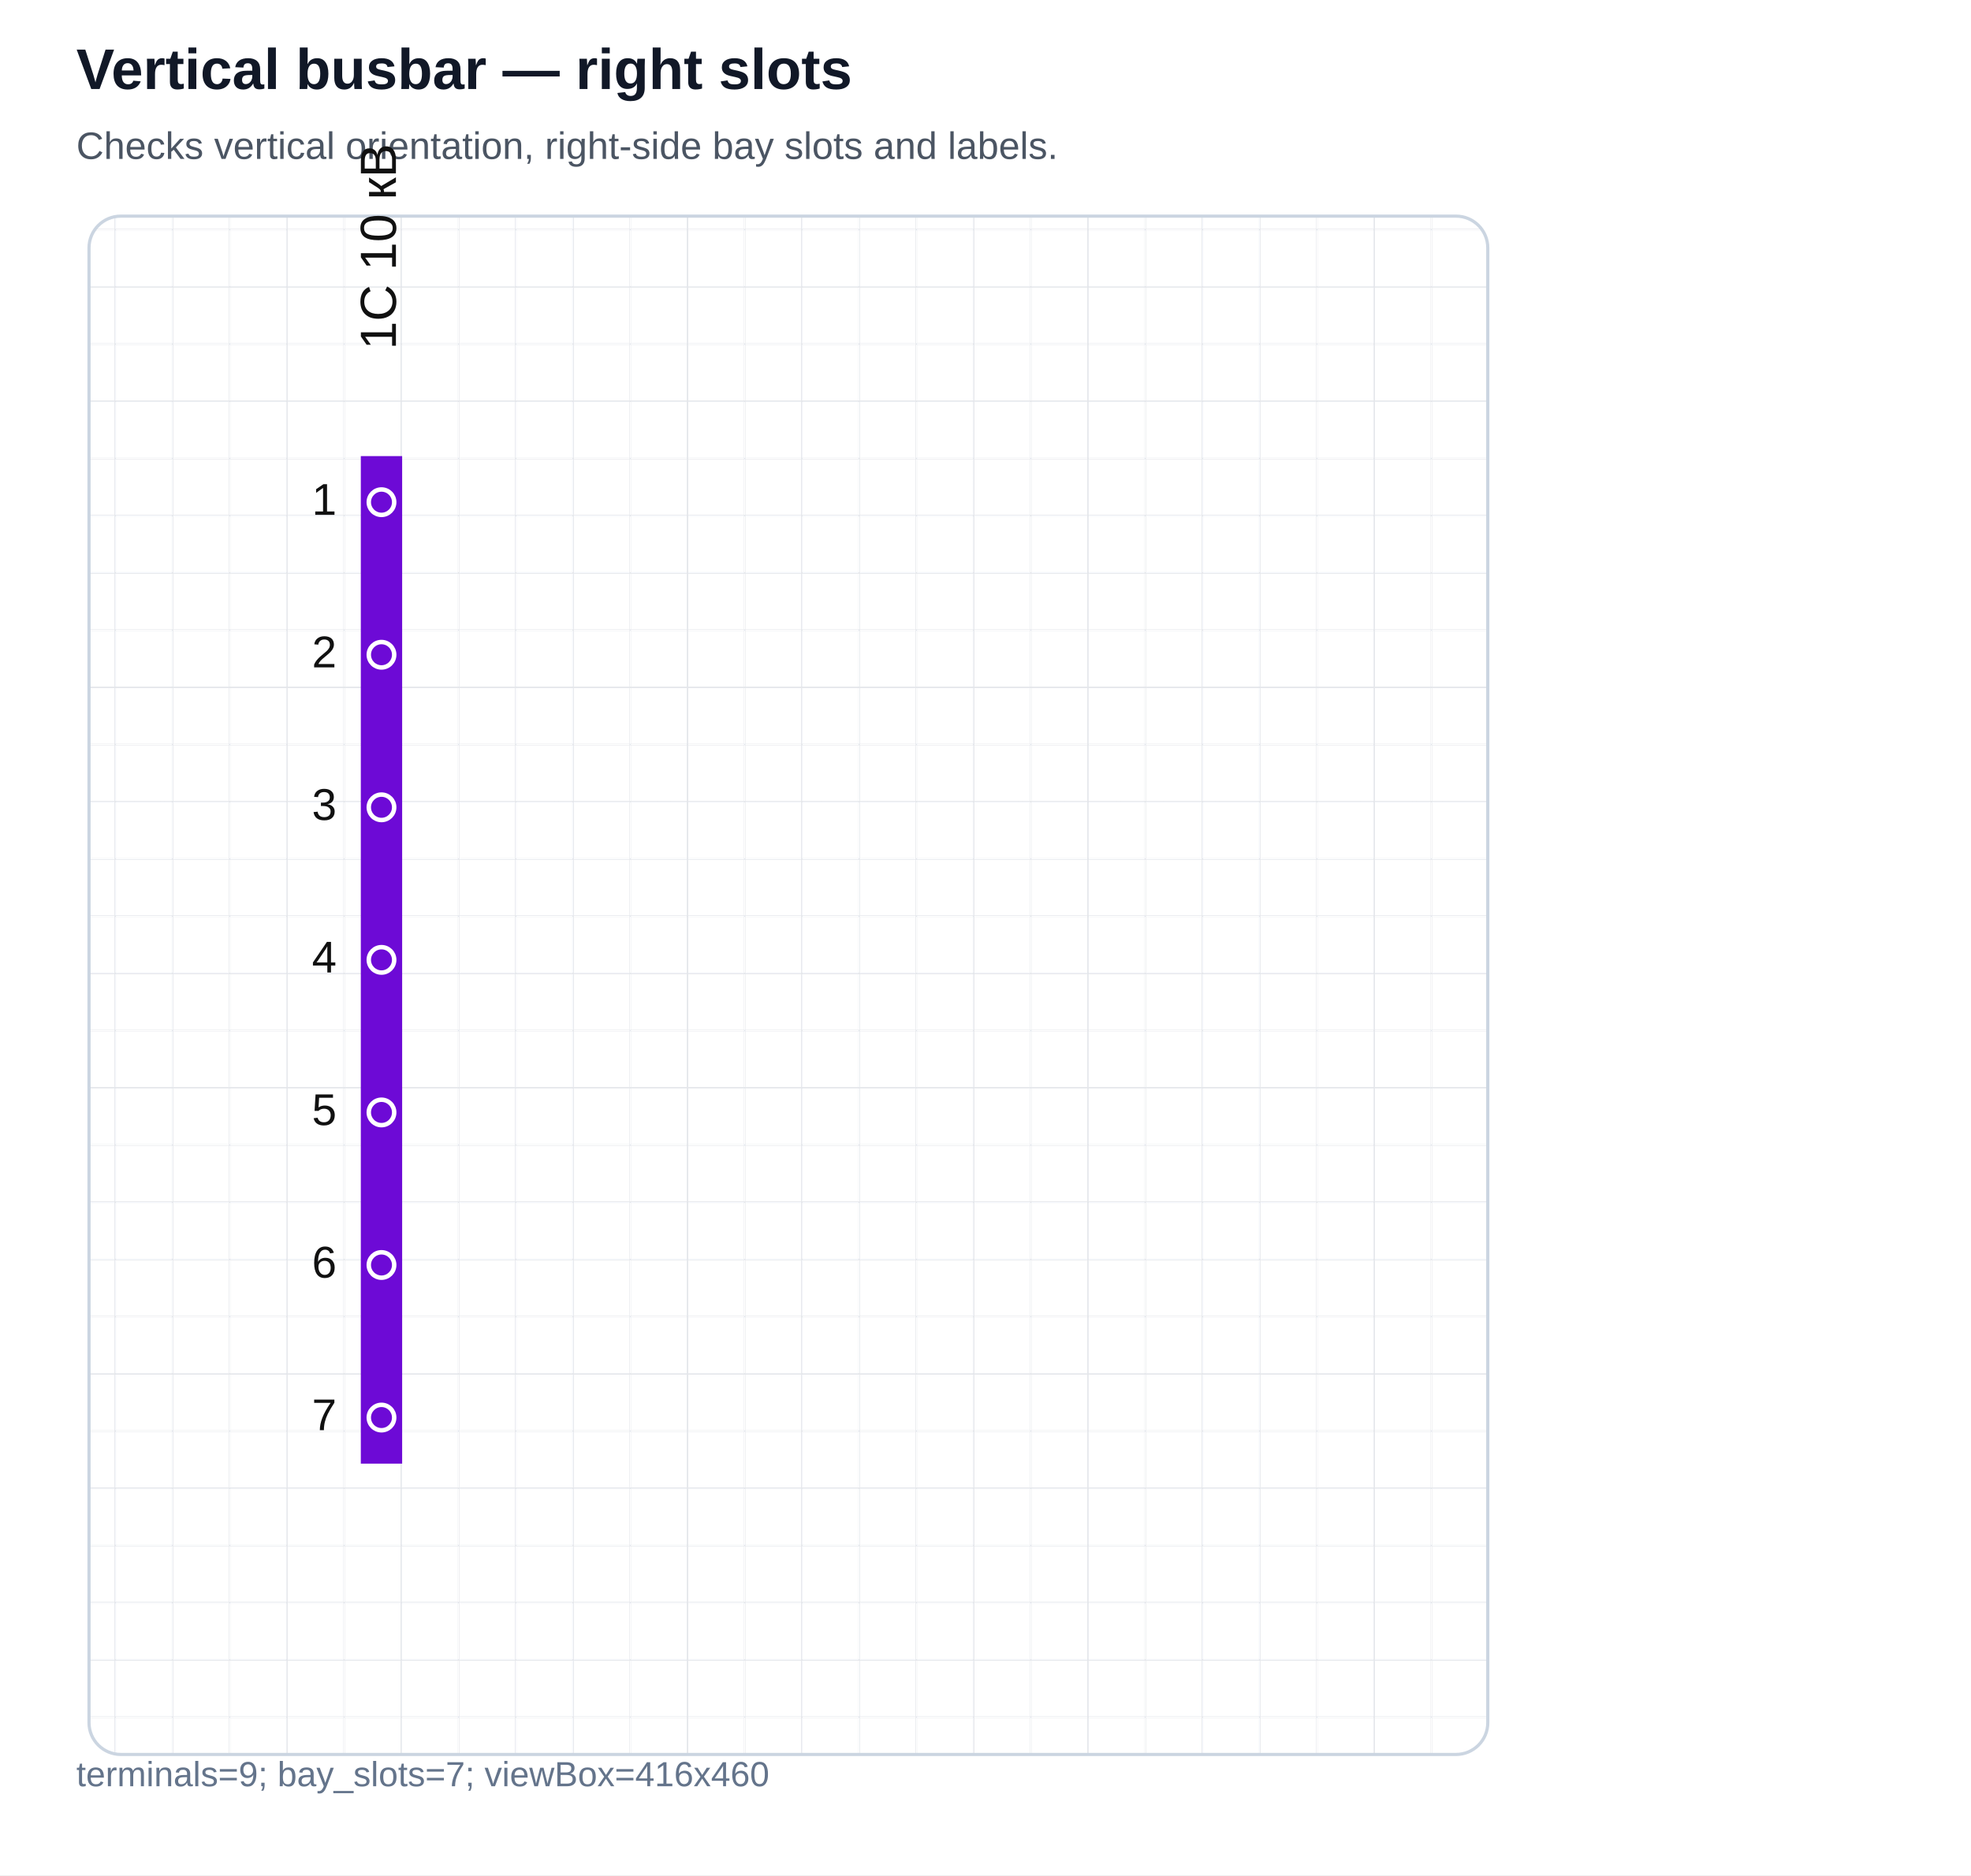
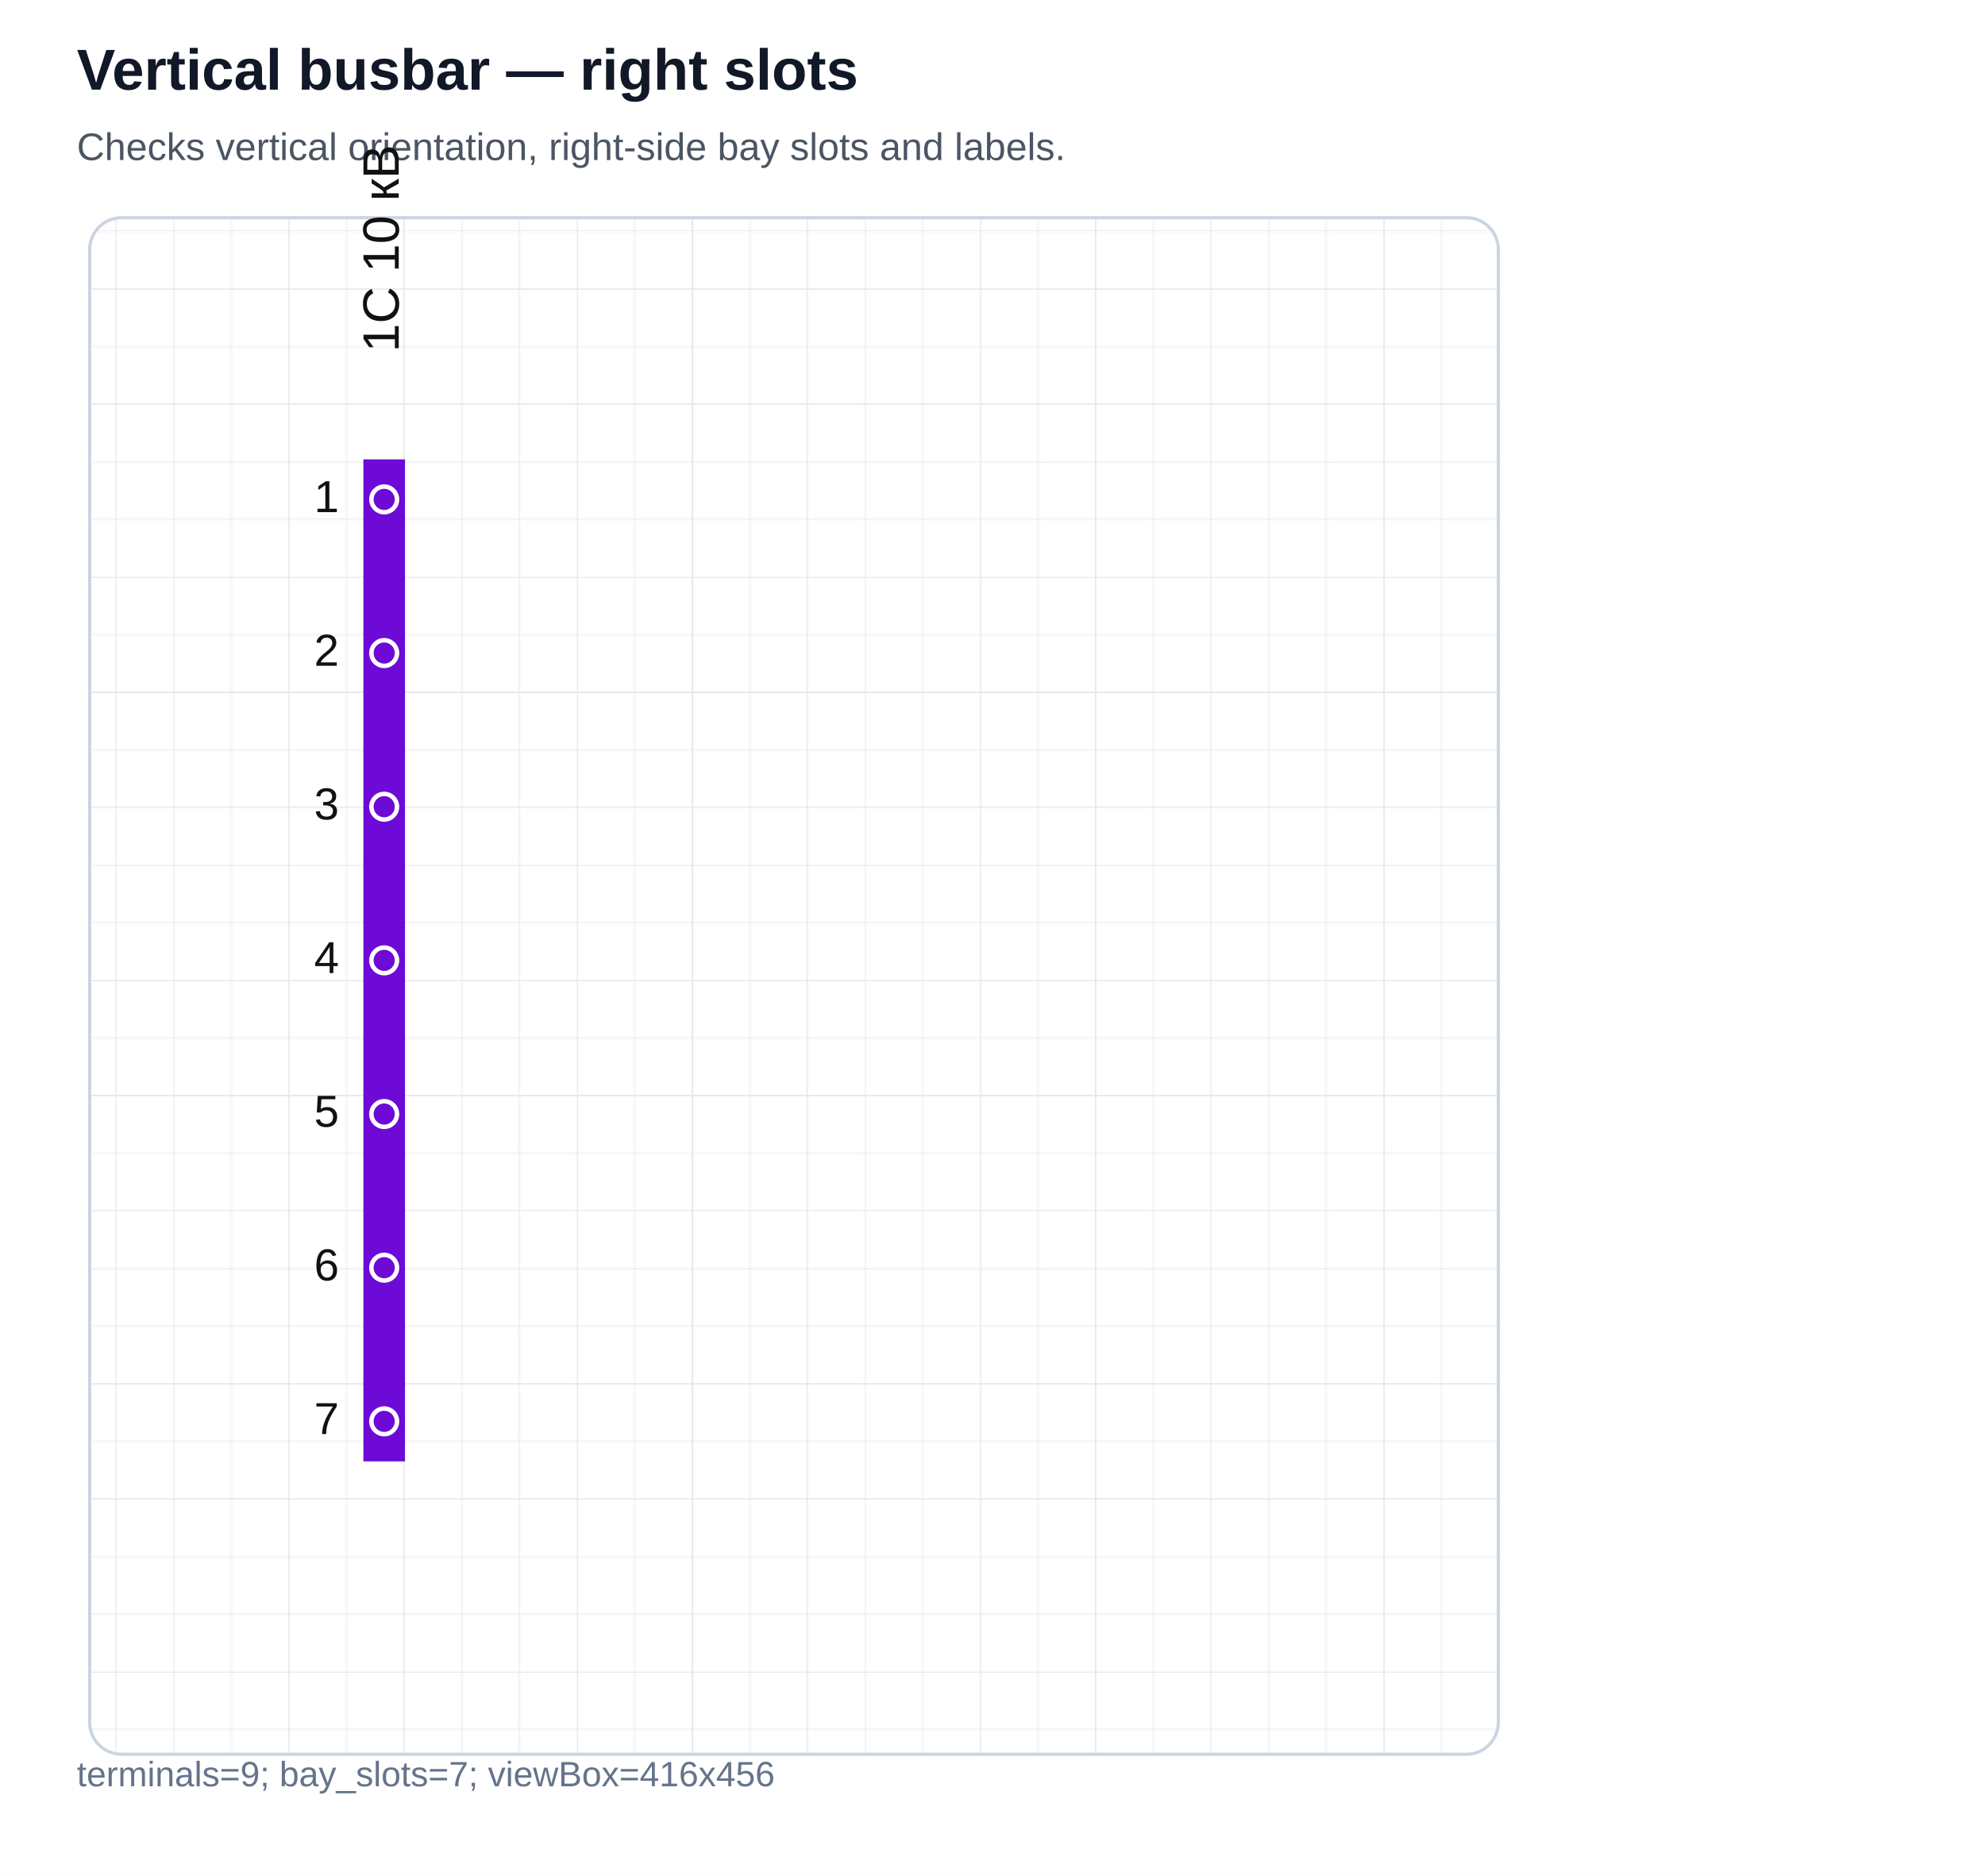
- <svg xmlns="http://www.w3.org/2000/svg" width="620" height="590" viewBox="0 0 620 590">
+ <svg xmlns="http://www.w3.org/2000/svg" width="620" height="586" viewBox="0 0 620 586">
  <rect width="100%" height="100%" fill="#ffffff" />
  <defs>
    <pattern id="grid" width="18" height="18" patternUnits="userSpaceOnUse">
      <path d="M 18 0 L 0 0 0 18" fill="none" stroke="#e5e7eb" stroke-width="1" />
    </pattern>
  </defs>
  <text x="24" y="28" font-family="Arial, sans-serif" font-size="18" font-weight="700" fill="#111827">Vertical busbar — right slots</text>
  <text x="24" y="50" font-family="Arial, sans-serif" font-size="12" fill="#4b5563">Checks vertical orientation, right-side bay slots and labels.</text>
-   <rect x="28" y="68" width="440" height="484" fill="url(#grid)" stroke="#cbd5e1" rx="10" />
+   <rect x="28" y="68" width="440" height="480" fill="url(#grid)" stroke="#cbd5e1" rx="10" />
  <g transform="translate(40, 80)" style="color:#4b5563;--voltage-color:#4b5563;--slot-color:#2563eb;--label-color:#111827">
-     <rect x="74" y="64" width="12" height="316" fill="var(--busbar-color, #6d0ad6)" stroke="var(--busbar-color, #6d0ad6)" stroke-width="1" rx="0" />
-     <circle cx="80" cy="78" r="4" fill="none" stroke="var(--slot-stroke, #ffffff)" stroke-width="1.4" />
-     <text x="62" y="78" transform="rotate(0 62 78)" font-family="Arial, sans-serif" font-size="14" text-anchor="middle" dominant-baseline="middle" data-role="bay-label" data-draggable="true" data-bay-slot-id="bay_slot_right_1" data-offset-x="0" data-offset-y="0" data-rotation="0" fill="var(--label-color, #111111)">1</text>
-     <circle cx="80" cy="126" r="4" fill="none" stroke="var(--slot-stroke, #ffffff)" stroke-width="1.4" />
-     <text x="62" y="126" transform="rotate(0 62 126)" font-family="Arial, sans-serif" font-size="14" text-anchor="middle" dominant-baseline="middle" data-role="bay-label" data-draggable="true" data-bay-slot-id="bay_slot_right_2" data-offset-x="0" data-offset-y="0" data-rotation="0" fill="var(--label-color, #111111)">2</text>
-     <circle cx="80" cy="174" r="4" fill="none" stroke="var(--slot-stroke, #ffffff)" stroke-width="1.4" />
-     <text x="62" y="174" transform="rotate(0 62 174)" font-family="Arial, sans-serif" font-size="14" text-anchor="middle" dominant-baseline="middle" data-role="bay-label" data-draggable="true" data-bay-slot-id="bay_slot_right_3" data-offset-x="0" data-offset-y="0" data-rotation="0" fill="var(--label-color, #111111)">3</text>
-     <circle cx="80" cy="222" r="4" fill="none" stroke="var(--slot-stroke, #ffffff)" stroke-width="1.4" />
-     <text x="62" y="222" transform="rotate(0 62 222)" font-family="Arial, sans-serif" font-size="14" text-anchor="middle" dominant-baseline="middle" data-role="bay-label" data-draggable="true" data-bay-slot-id="bay_slot_right_4" data-offset-x="0" data-offset-y="0" data-rotation="0" fill="var(--label-color, #111111)">4</text>
-     <circle cx="80" cy="270" r="4" fill="none" stroke="var(--slot-stroke, #ffffff)" stroke-width="1.4" />
-     <text x="62" y="270" transform="rotate(0 62 270)" font-family="Arial, sans-serif" font-size="14" text-anchor="middle" dominant-baseline="middle" data-role="bay-label" data-draggable="true" data-bay-slot-id="bay_slot_right_5" data-offset-x="0" data-offset-y="0" data-rotation="0" fill="var(--label-color, #111111)">5</text>
-     <circle cx="80" cy="318" r="4" fill="none" stroke="var(--slot-stroke, #ffffff)" stroke-width="1.4" />
-     <text x="62" y="318" transform="rotate(0 62 318)" font-family="Arial, sans-serif" font-size="14" text-anchor="middle" dominant-baseline="middle" data-role="bay-label" data-draggable="true" data-bay-slot-id="bay_slot_right_6" data-offset-x="0" data-offset-y="0" data-rotation="0" fill="var(--label-color, #111111)">6</text>
-     <circle cx="80" cy="366" r="4" fill="none" stroke="var(--slot-stroke, #ffffff)" stroke-width="1.4" />
-     <text x="62" y="366" transform="rotate(0 62 366)" font-family="Arial, sans-serif" font-size="14" text-anchor="middle" dominant-baseline="middle" data-role="bay-label" data-draggable="true" data-bay-slot-id="bay_slot_right_7" data-offset-x="0" data-offset-y="0" data-rotation="0" fill="var(--label-color, #111111)">7</text>
+     <rect x="74" y="64" width="12" height="312" fill="var(--busbar-color, #6d0ad6)" stroke="var(--busbar-color, #6d0ad6)" stroke-width="1" rx="0" />
+     <circle cx="80" cy="76" r="4" fill="none" stroke="var(--slot-stroke, #ffffff)" stroke-width="1.4" />
+     <text x="62" y="76" transform="rotate(0 62 76)" font-family="Arial, sans-serif" font-size="14" text-anchor="middle" dominant-baseline="middle" data-role="bay-label" data-draggable="true" data-bay-slot-id="bay_slot_right_1" data-offset-x="0" data-offset-y="0" data-rotation="0" fill="var(--label-color, #111111)">1</text>
+     <circle cx="80" cy="124" r="4" fill="none" stroke="var(--slot-stroke, #ffffff)" stroke-width="1.4" />
+     <text x="62" y="124" transform="rotate(0 62 124)" font-family="Arial, sans-serif" font-size="14" text-anchor="middle" dominant-baseline="middle" data-role="bay-label" data-draggable="true" data-bay-slot-id="bay_slot_right_2" data-offset-x="0" data-offset-y="0" data-rotation="0" fill="var(--label-color, #111111)">2</text>
+     <circle cx="80" cy="172" r="4" fill="none" stroke="var(--slot-stroke, #ffffff)" stroke-width="1.4" />
+     <text x="62" y="172" transform="rotate(0 62 172)" font-family="Arial, sans-serif" font-size="14" text-anchor="middle" dominant-baseline="middle" data-role="bay-label" data-draggable="true" data-bay-slot-id="bay_slot_right_3" data-offset-x="0" data-offset-y="0" data-rotation="0" fill="var(--label-color, #111111)">3</text>
+     <circle cx="80" cy="220" r="4" fill="none" stroke="var(--slot-stroke, #ffffff)" stroke-width="1.4" />
+     <text x="62" y="220" transform="rotate(0 62 220)" font-family="Arial, sans-serif" font-size="14" text-anchor="middle" dominant-baseline="middle" data-role="bay-label" data-draggable="true" data-bay-slot-id="bay_slot_right_4" data-offset-x="0" data-offset-y="0" data-rotation="0" fill="var(--label-color, #111111)">4</text>
+     <circle cx="80" cy="268" r="4" fill="none" stroke="var(--slot-stroke, #ffffff)" stroke-width="1.4" />
+     <text x="62" y="268" transform="rotate(0 62 268)" font-family="Arial, sans-serif" font-size="14" text-anchor="middle" dominant-baseline="middle" data-role="bay-label" data-draggable="true" data-bay-slot-id="bay_slot_right_5" data-offset-x="0" data-offset-y="0" data-rotation="0" fill="var(--label-color, #111111)">5</text>
+     <circle cx="80" cy="316" r="4" fill="none" stroke="var(--slot-stroke, #ffffff)" stroke-width="1.4" />
+     <text x="62" y="316" transform="rotate(0 62 316)" font-family="Arial, sans-serif" font-size="14" text-anchor="middle" dominant-baseline="middle" data-role="bay-label" data-draggable="true" data-bay-slot-id="bay_slot_right_6" data-offset-x="0" data-offset-y="0" data-rotation="0" fill="var(--label-color, #111111)">6</text>
+     <circle cx="80" cy="364" r="4" fill="none" stroke="var(--slot-stroke, #ffffff)" stroke-width="1.4" />
+     <text x="62" y="364" transform="rotate(0 62 364)" font-family="Arial, sans-serif" font-size="14" text-anchor="middle" dominant-baseline="middle" data-role="bay-label" data-draggable="true" data-bay-slot-id="bay_slot_right_7" data-offset-x="0" data-offset-y="0" data-rotation="0" fill="var(--label-color, #111111)">7</text>
    <text x="80" y="30" transform="rotate(-90 80 30)" font-family="Arial, sans-serif" font-size="16" dominant-baseline="middle" data-role="bus-label" data-draggable="true" data-offset-x="0" data-offset-y="0" data-rotation="-90" fill="var(--label-color, #111111)">1С 10 кВ</text>
  </g>
-   <text x="24" y="562" font-family="Arial, sans-serif" font-size="11" fill="#64748b">terminals=9; bay_slots=7; viewBox=416x460</text>
+   <text x="24" y="558" font-family="Arial, sans-serif" font-size="11" fill="#64748b">terminals=9; bay_slots=7; viewBox=416x456</text>
</svg>
